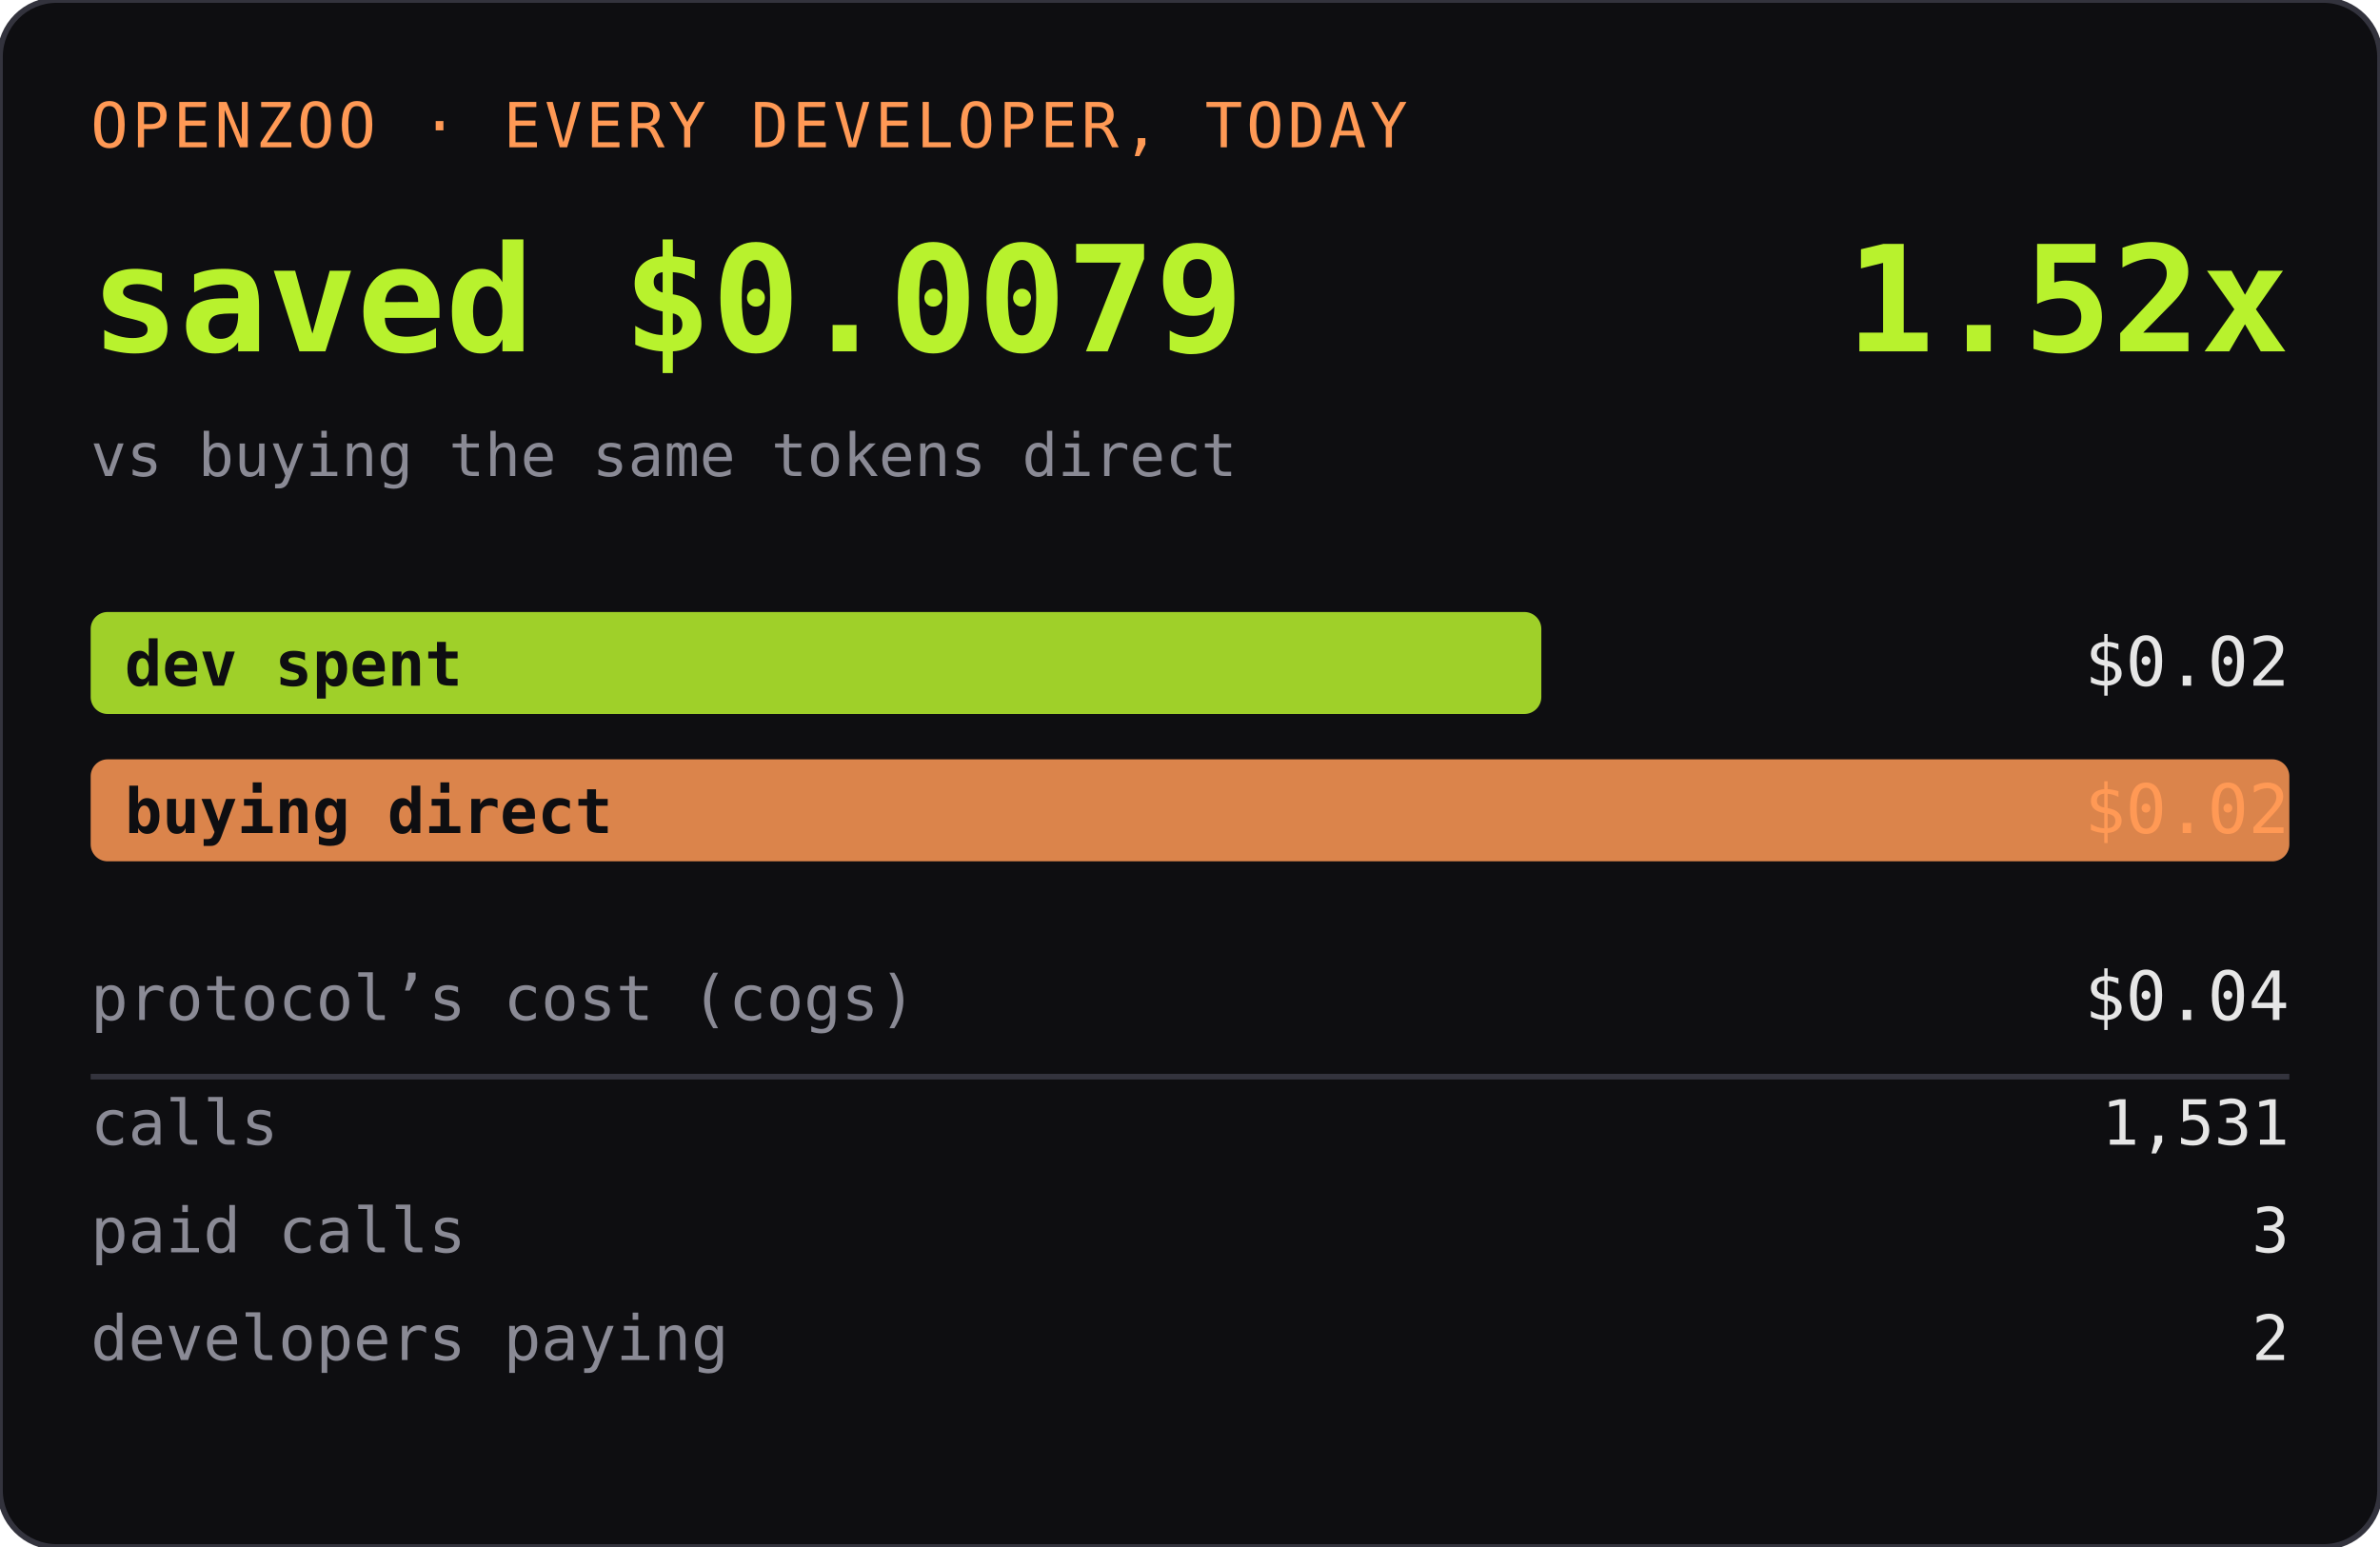
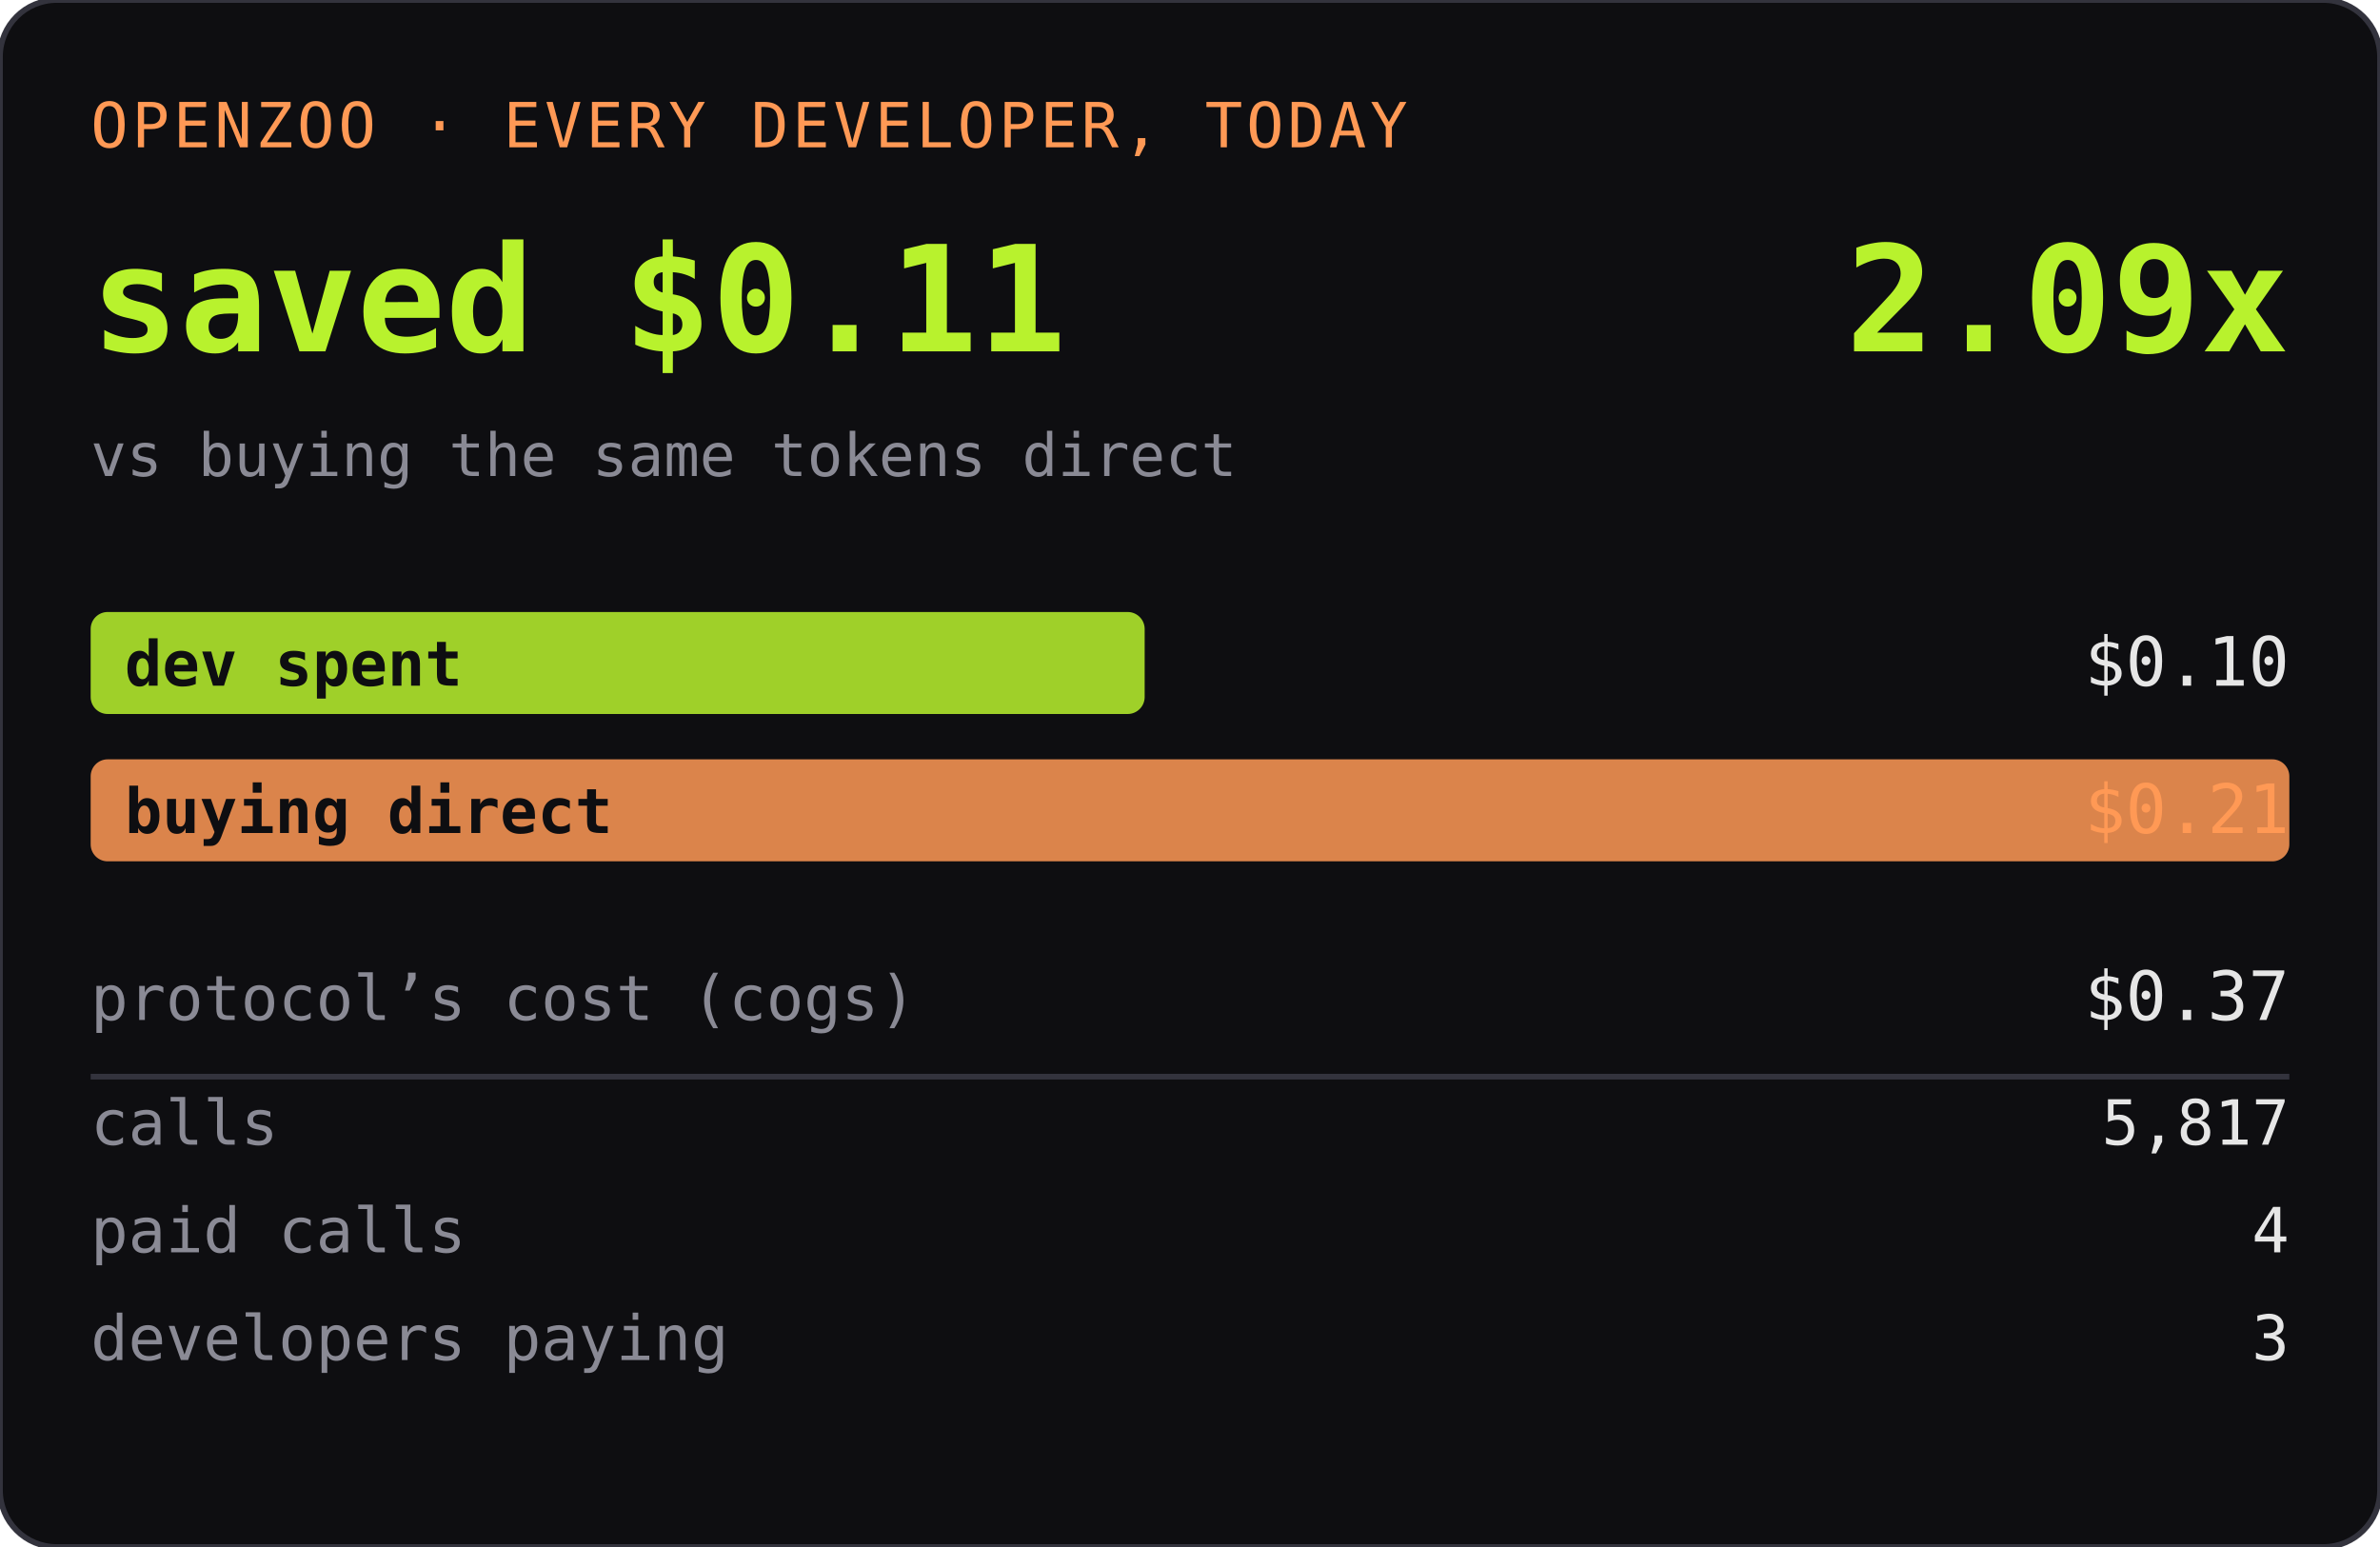
<svg xmlns="http://www.w3.org/2000/svg" width="420" height="273" role="img" aria-label="OPENZOO · EVERY DEVELOPER, TODAY">
  <rect width="420" height="273" rx="10" fill="#0e0e11" />
  <rect width="420" height="273" rx="10" fill="none" stroke="#33333d" />
  <text x="16" y="26" font-family="ui-monospace,SFMono-Regular,Menlo,monospace" font-size="11" fill="#ff9955" letter-spacing="0.06em">OPENZOO · EVERY DEVELOPER, TODAY</text>
-   <text x="16" y="62" font-family="ui-monospace,SFMono-Regular,Menlo,monospace" font-size="26" font-weight="600" fill="#b8f22d">saved $0.0079</text>
-   <text x="404" y="62" text-anchor="end" font-family="ui-monospace,SFMono-Regular,Menlo,monospace" font-size="26" font-weight="600" fill="#b8f22d">1.52x</text>
+   <text x="16" y="62" font-family="ui-monospace,SFMono-Regular,Menlo,monospace" font-size="26" font-weight="600" fill="#b8f22d">saved $0.11</text>
+   <text x="404" y="62" text-anchor="end" font-family="ui-monospace,SFMono-Regular,Menlo,monospace" font-size="26" font-weight="600" fill="#b8f22d">2.09x</text>
  <text x="16" y="84" font-family="ui-monospace,SFMono-Regular,Menlo,monospace" font-size="10.5" fill="#8a8a95">vs buying the same tokens direct</text>
-   <rect x="16" y="108" width="256" height="18" rx="3" fill="#b8f22d" opacity="0.85" />
+   <rect x="16" y="108" width="186" height="18" rx="3" fill="#b8f22d" opacity="0.85" />
  <text x="22" y="121" font-family="ui-monospace,SFMono-Regular,Menlo,monospace" font-size="11" fill="#0e0e11" font-weight="600">dev spent</text>
-   <text x="404" y="121" text-anchor="end" font-family="ui-monospace,SFMono-Regular,Menlo,monospace" font-size="12" fill="#e6e6e6">$0.02</text>
+   <text x="404" y="121" text-anchor="end" font-family="ui-monospace,SFMono-Regular,Menlo,monospace" font-size="12" fill="#e6e6e6">$0.10</text>
  <rect x="16" y="134" width="388" height="18" rx="3" fill="#ff9955" opacity="0.85" />
  <text x="22" y="147" font-family="ui-monospace,SFMono-Regular,Menlo,monospace" font-size="11" fill="#0e0e11" font-weight="600">buying direct</text>
-   <text x="404" y="147" text-anchor="end" font-family="ui-monospace,SFMono-Regular,Menlo,monospace" font-size="12" fill="#ff9955">$0.02</text>
+   <text x="404" y="147" text-anchor="end" font-family="ui-monospace,SFMono-Regular,Menlo,monospace" font-size="12" fill="#ff9955">$0.21</text>
  <text x="16" y="180" font-family="ui-monospace,SFMono-Regular,Menlo,monospace" font-size="11" fill="#8a8a95">protocol’s cost (cogs)</text>
-   <text x="404" y="180" text-anchor="end" font-family="ui-monospace,SFMono-Regular,Menlo,monospace" font-size="12" fill="#e6e6e6">$0.04</text>
+   <text x="404" y="180" text-anchor="end" font-family="ui-monospace,SFMono-Regular,Menlo,monospace" font-size="12" fill="#e6e6e6">$0.37</text>
  <line x1="16" y1="190" x2="404" y2="190" stroke="#33333d" />
  <text x="16" y="202" font-family="ui-monospace,SFMono-Regular,Menlo,monospace" font-size="11" fill="#8a8a95">calls</text>
-   <text x="404" y="202" text-anchor="end" font-family="ui-monospace,SFMono-Regular,Menlo,monospace" font-size="11" fill="#e6e6e6">1,531</text>
+   <text x="404" y="202" text-anchor="end" font-family="ui-monospace,SFMono-Regular,Menlo,monospace" font-size="11" fill="#e6e6e6">5,817</text>
  <text x="16" y="221" font-family="ui-monospace,SFMono-Regular,Menlo,monospace" font-size="11" fill="#8a8a95">paid calls</text>
-   <text x="404" y="221" text-anchor="end" font-family="ui-monospace,SFMono-Regular,Menlo,monospace" font-size="11" fill="#e6e6e6">3</text>
+   <text x="404" y="221" text-anchor="end" font-family="ui-monospace,SFMono-Regular,Menlo,monospace" font-size="11" fill="#e6e6e6">4</text>
  <text x="16" y="240" font-family="ui-monospace,SFMono-Regular,Menlo,monospace" font-size="11" fill="#8a8a95">developers paying</text>
-   <text x="404" y="240" text-anchor="end" font-family="ui-monospace,SFMono-Regular,Menlo,monospace" font-size="11" fill="#e6e6e6">2</text>
+   <text x="404" y="240" text-anchor="end" font-family="ui-monospace,SFMono-Regular,Menlo,monospace" font-size="11" fill="#e6e6e6">3</text>
</svg>
